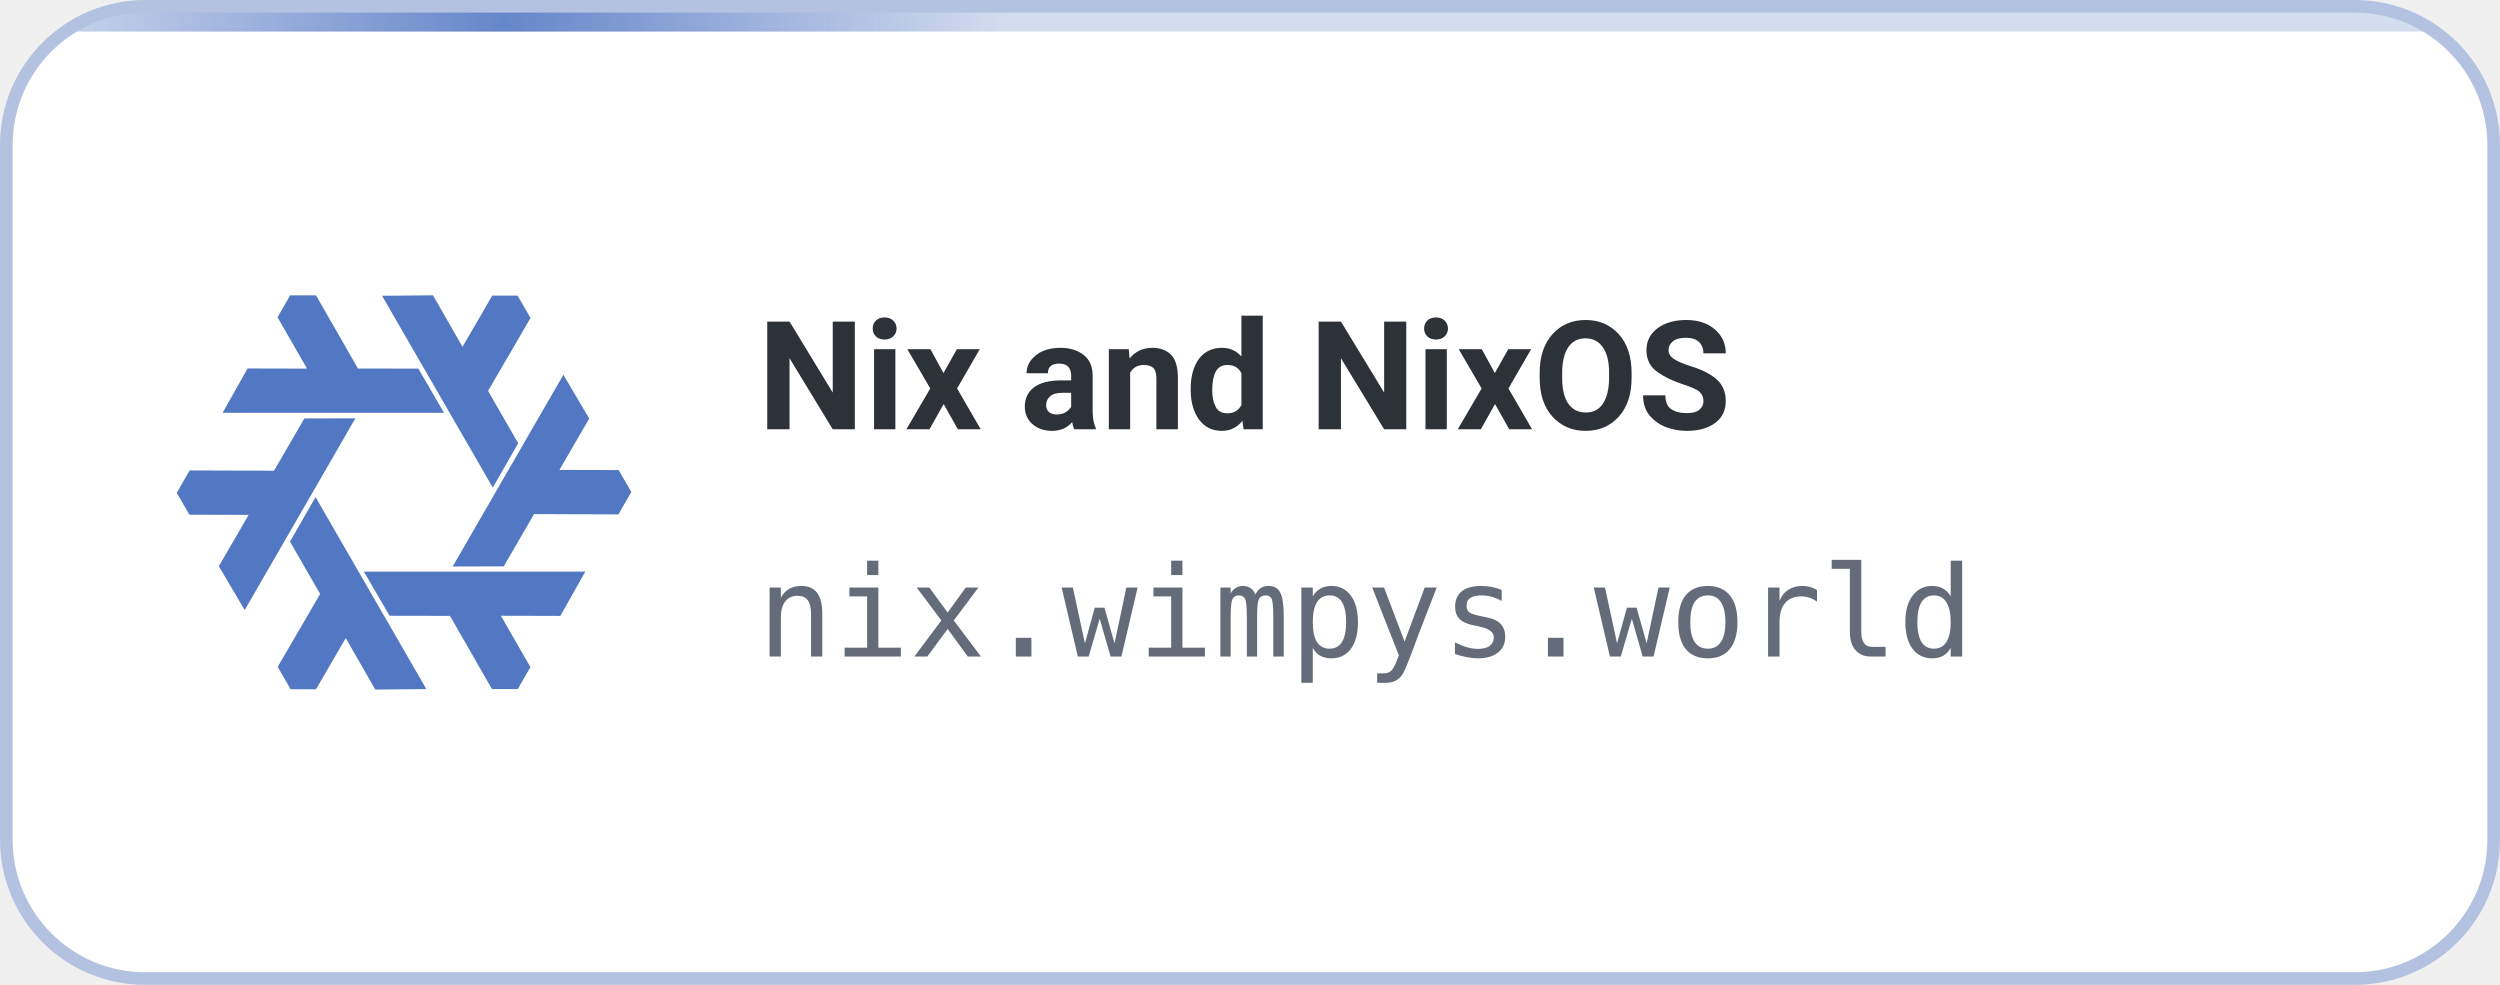
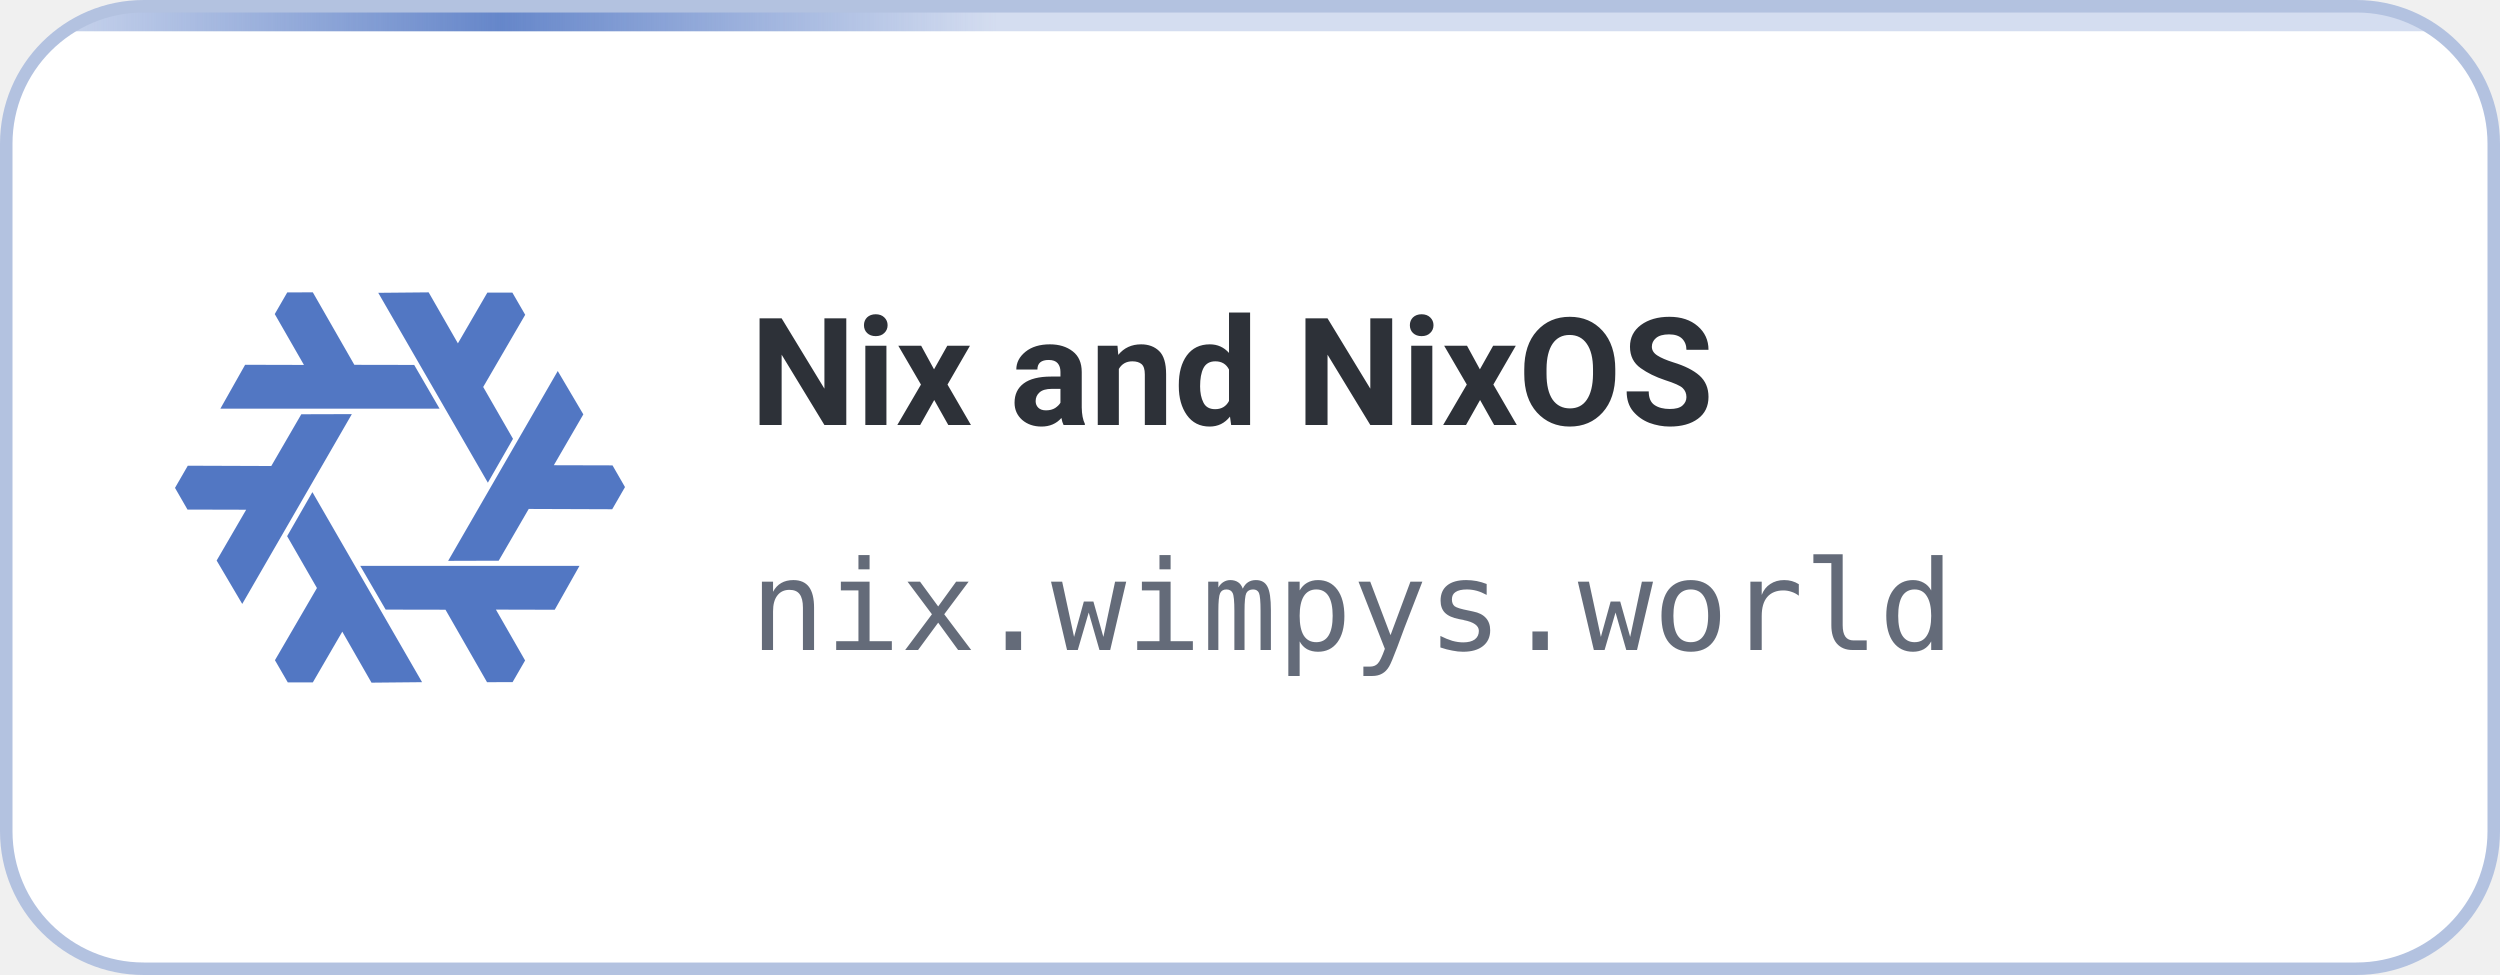
- <svg xmlns="http://www.w3.org/2000/svg" width="198" height="78" viewBox="0 0 198 78" role="img" aria-label="Nix and NixOS">
+ <svg xmlns="http://www.w3.org/2000/svg" width="200" height="78" viewBox="0 0 200 78" role="img" aria-label="Nix and NixOS">
  <defs>
    <clipPath id="pkg-clip">
-       <rect x="0.5" y="0.5" width="197" height="77" rx="11" />
+       <rect x="0.5" y="0.5" width="199" height="77" rx="11" />
    </clipPath>
    <linearGradient id="pkg-glint" x1="0" y1="0" x2="1" y2="0">
      <stop offset="0%" stop-color="#5277c3" stop-opacity="0" />
      <stop offset="50%" stop-color="#5277c3" stop-opacity="0.85" />
      <stop offset="100%" stop-color="#5277c3" stop-opacity="0" />
    </linearGradient>
  </defs>
  <style>.k-label{font-family:'Work Sans', -apple-system, BlinkMacSystemFont, 'Segoe UI', Roboto, sans-serif;font-size:12px;font-weight:700;fill:#2d3138}.k-domain{font-family:'Fira Code', ui-monospace, SFMono-Regular, Menlo, monospace;font-size:10px;font-weight:500;fill:#646b79}@keyframes pkg-sweep{0%{transform:translateX(-90px);opacity:0}2%{opacity:1}12%{opacity:1}14%,100%{transform:translateX(220px);opacity:0}}.k-glint{animation:pkg-sweep 18.1s ease-in-out -4.8s infinite}@media (prefers-reduced-motion: reduce) { * { animation: none !important; } }</style>
  <g clip-path="url(#pkg-clip)">
-     <rect x="0" y="0" width="198" height="78" fill="#ffffff" />
-     <rect x="0" y="0" width="198" height="2.5" fill="#5277c3" opacity="0.25" />
+     <rect x="0" y="0" width="200" height="78" fill="#ffffff" />
+     <rect x="0" y="0" width="200" height="2.5" fill="#5277c3" opacity="0.25" />
    <rect class="k-glint" x="0" y="0" width="80" height="2.5" fill="url(#pkg-glint)" />
    <g transform="translate(14, 21) scale(1.5)" fill="#5277c3">
      <path d="M7.352 1.592l-1.364.002L5.32 2.75l1.557 2.713-3.137-.008-1.32 2.34H14.11l-1.353-2.332-3.192-.006-2.214-3.865zm6.175 0l-2.687.025 5.846 10.127 1.341-2.34-1.59-2.765 2.24-3.85-.683-1.182h-1.336l-1.57 2.705-1.56-2.72zm6.887 4.195l-5.846 10.125 2.696-.008 1.601-2.76 4.453.016.682-1.183-.666-1.157-3.13-.008L21.778 8.1l-1.365-2.313zM9.432 8.086l-2.696.008-1.601 2.76-4.453-.016L0 12.02l.666 1.157 3.13.008-1.575 2.71 1.365 2.315L9.432 8.086zM7.33 12.25l-.006.01-.002-.004-1.342 2.34 1.59 2.765-2.24 3.85.684 1.182H7.35l.004-.006h.001l1.567-2.698 1.558 2.72 2.688-.026-.004-.006h.01L7.33 12.25zm2.55 3.93l1.354 2.332 3.192.006 2.215 3.865 1.363-.002.668-1.156-1.557-2.713 3.137.008 1.32-2.34H9.881Z" />
    </g>
    <text x="60" y="34" class="k-label">Nix and NixOS</text>
    <text x="60" y="52" class="k-domain">nix.wimpys.world</text>
  </g>
-   <rect x="0.5" y="0.5" width="197" height="77" rx="11" fill="none" stroke="#b3c2e0" stroke-width="1" />
+   <rect x="0.5" y="0.5" width="199" height="77" rx="11" fill="none" stroke="#b3c2e0" stroke-width="1" />
</svg>
